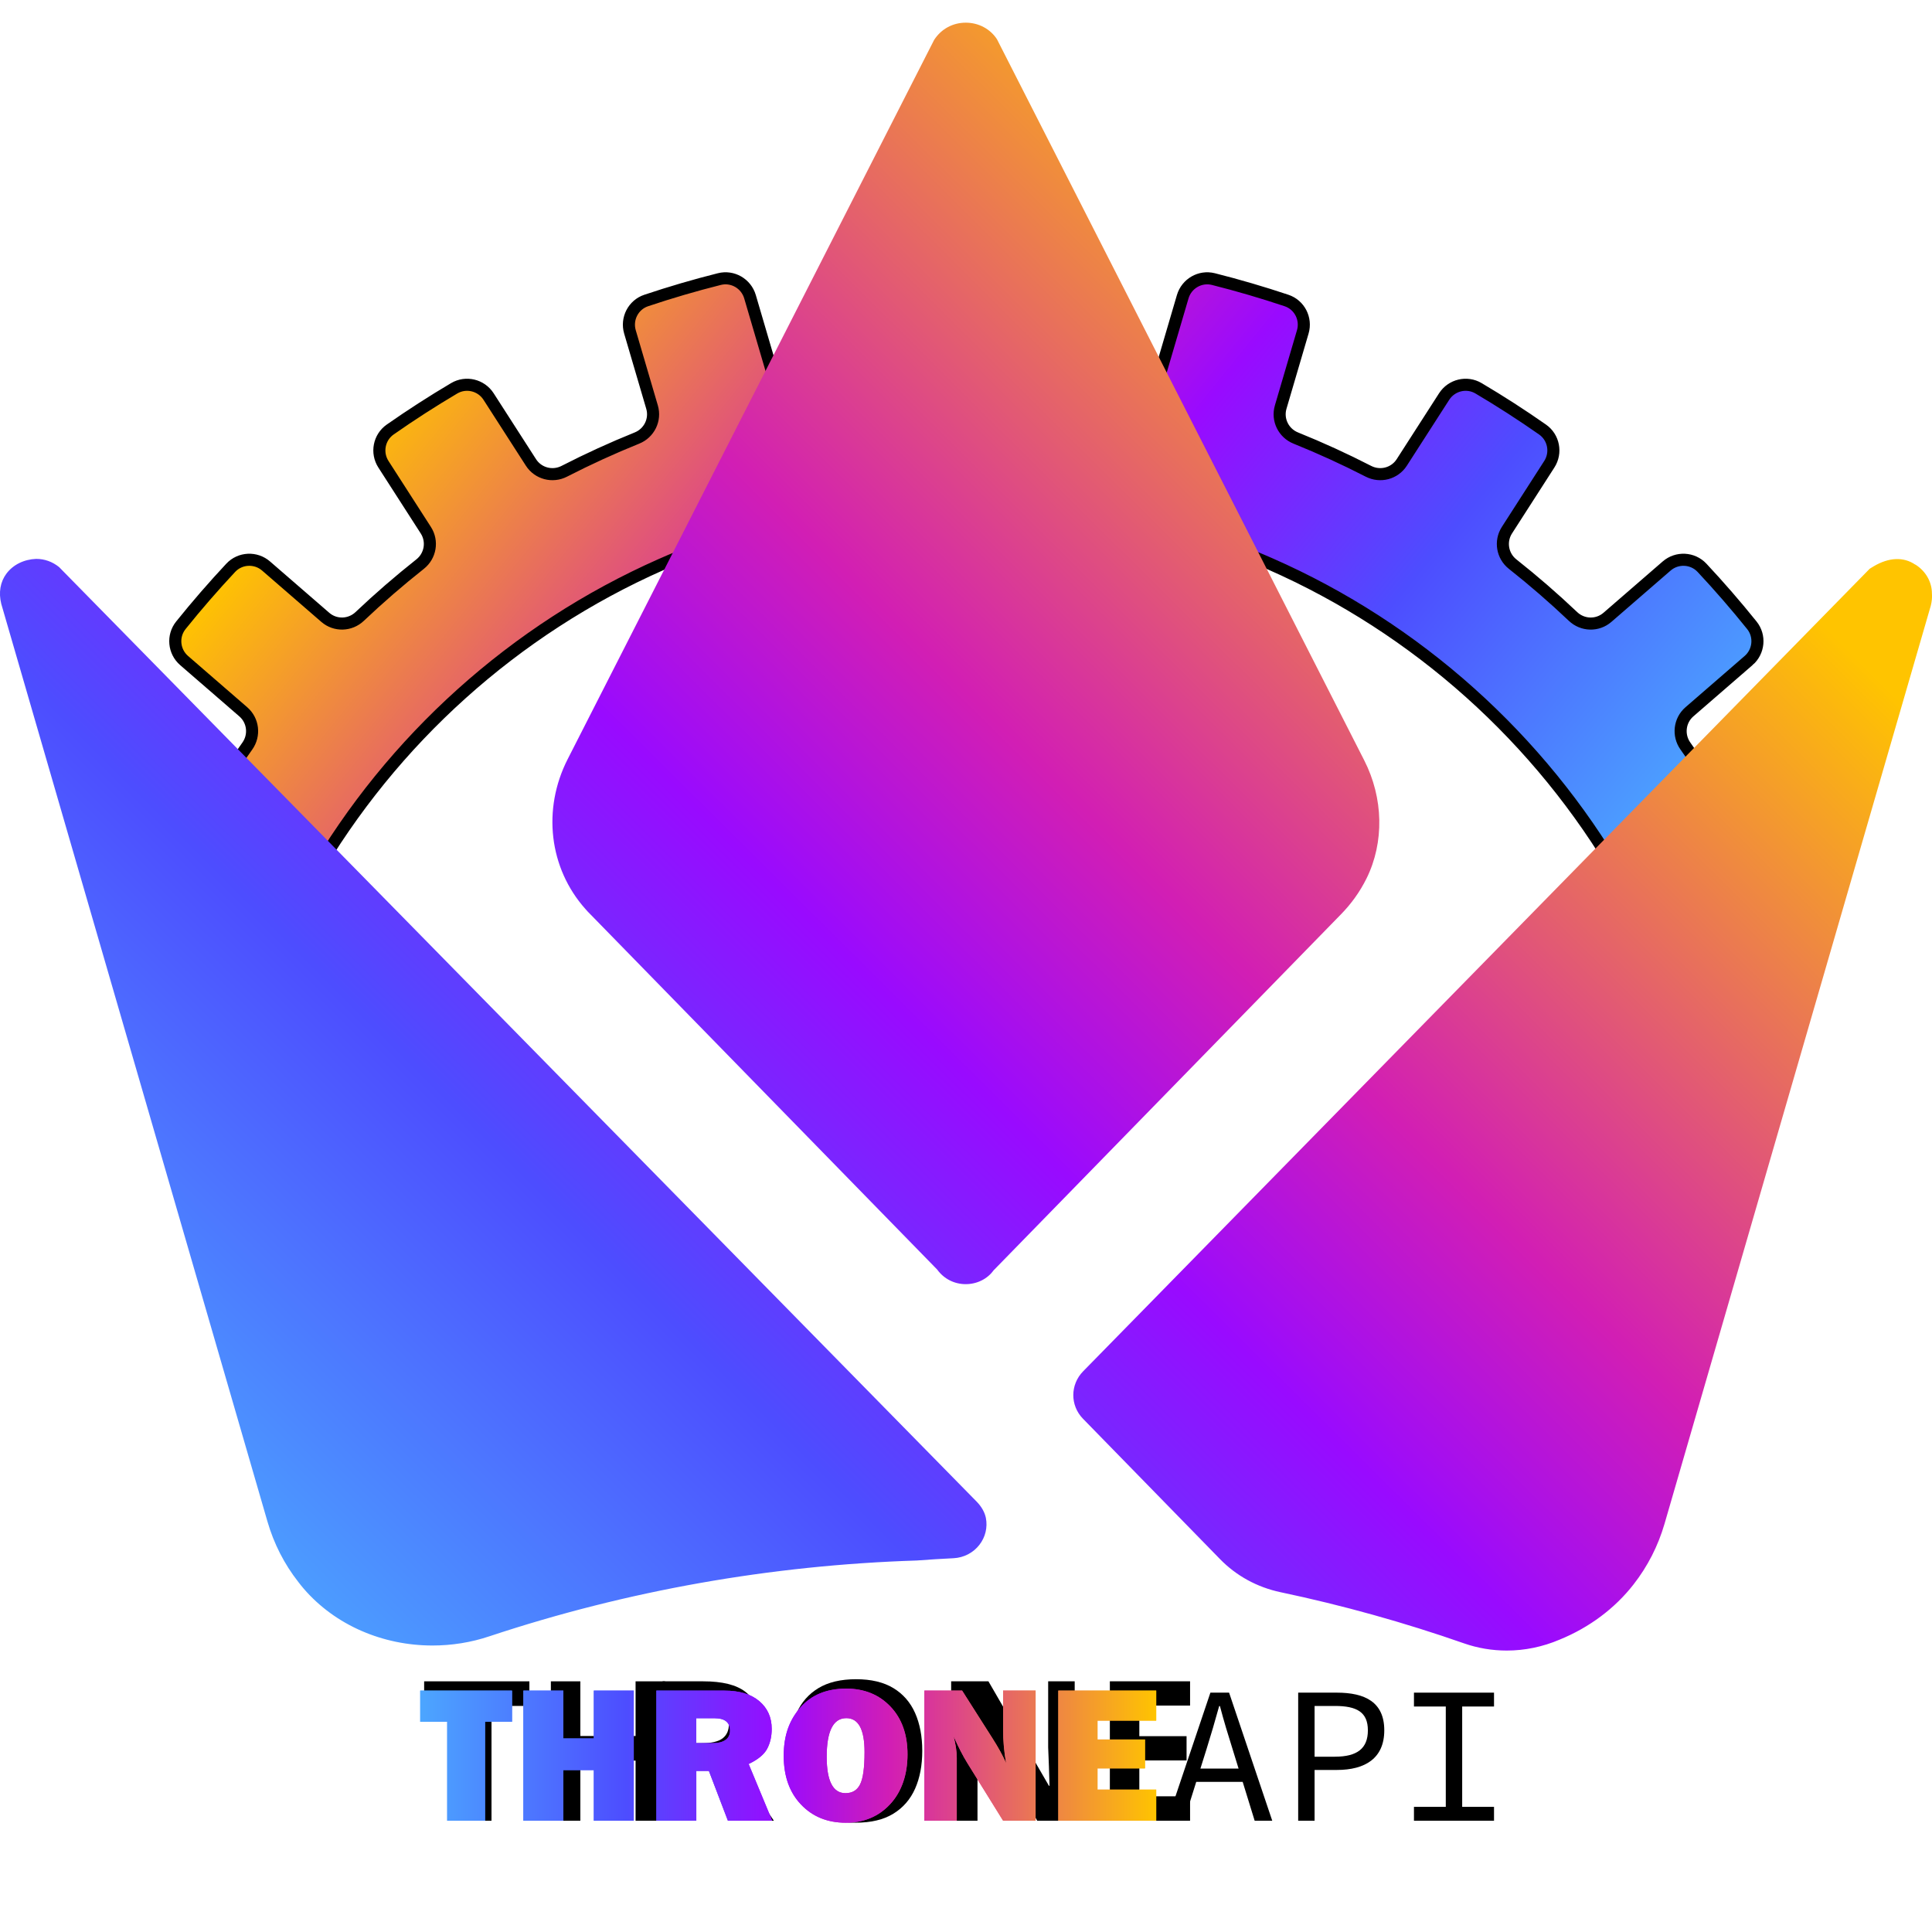
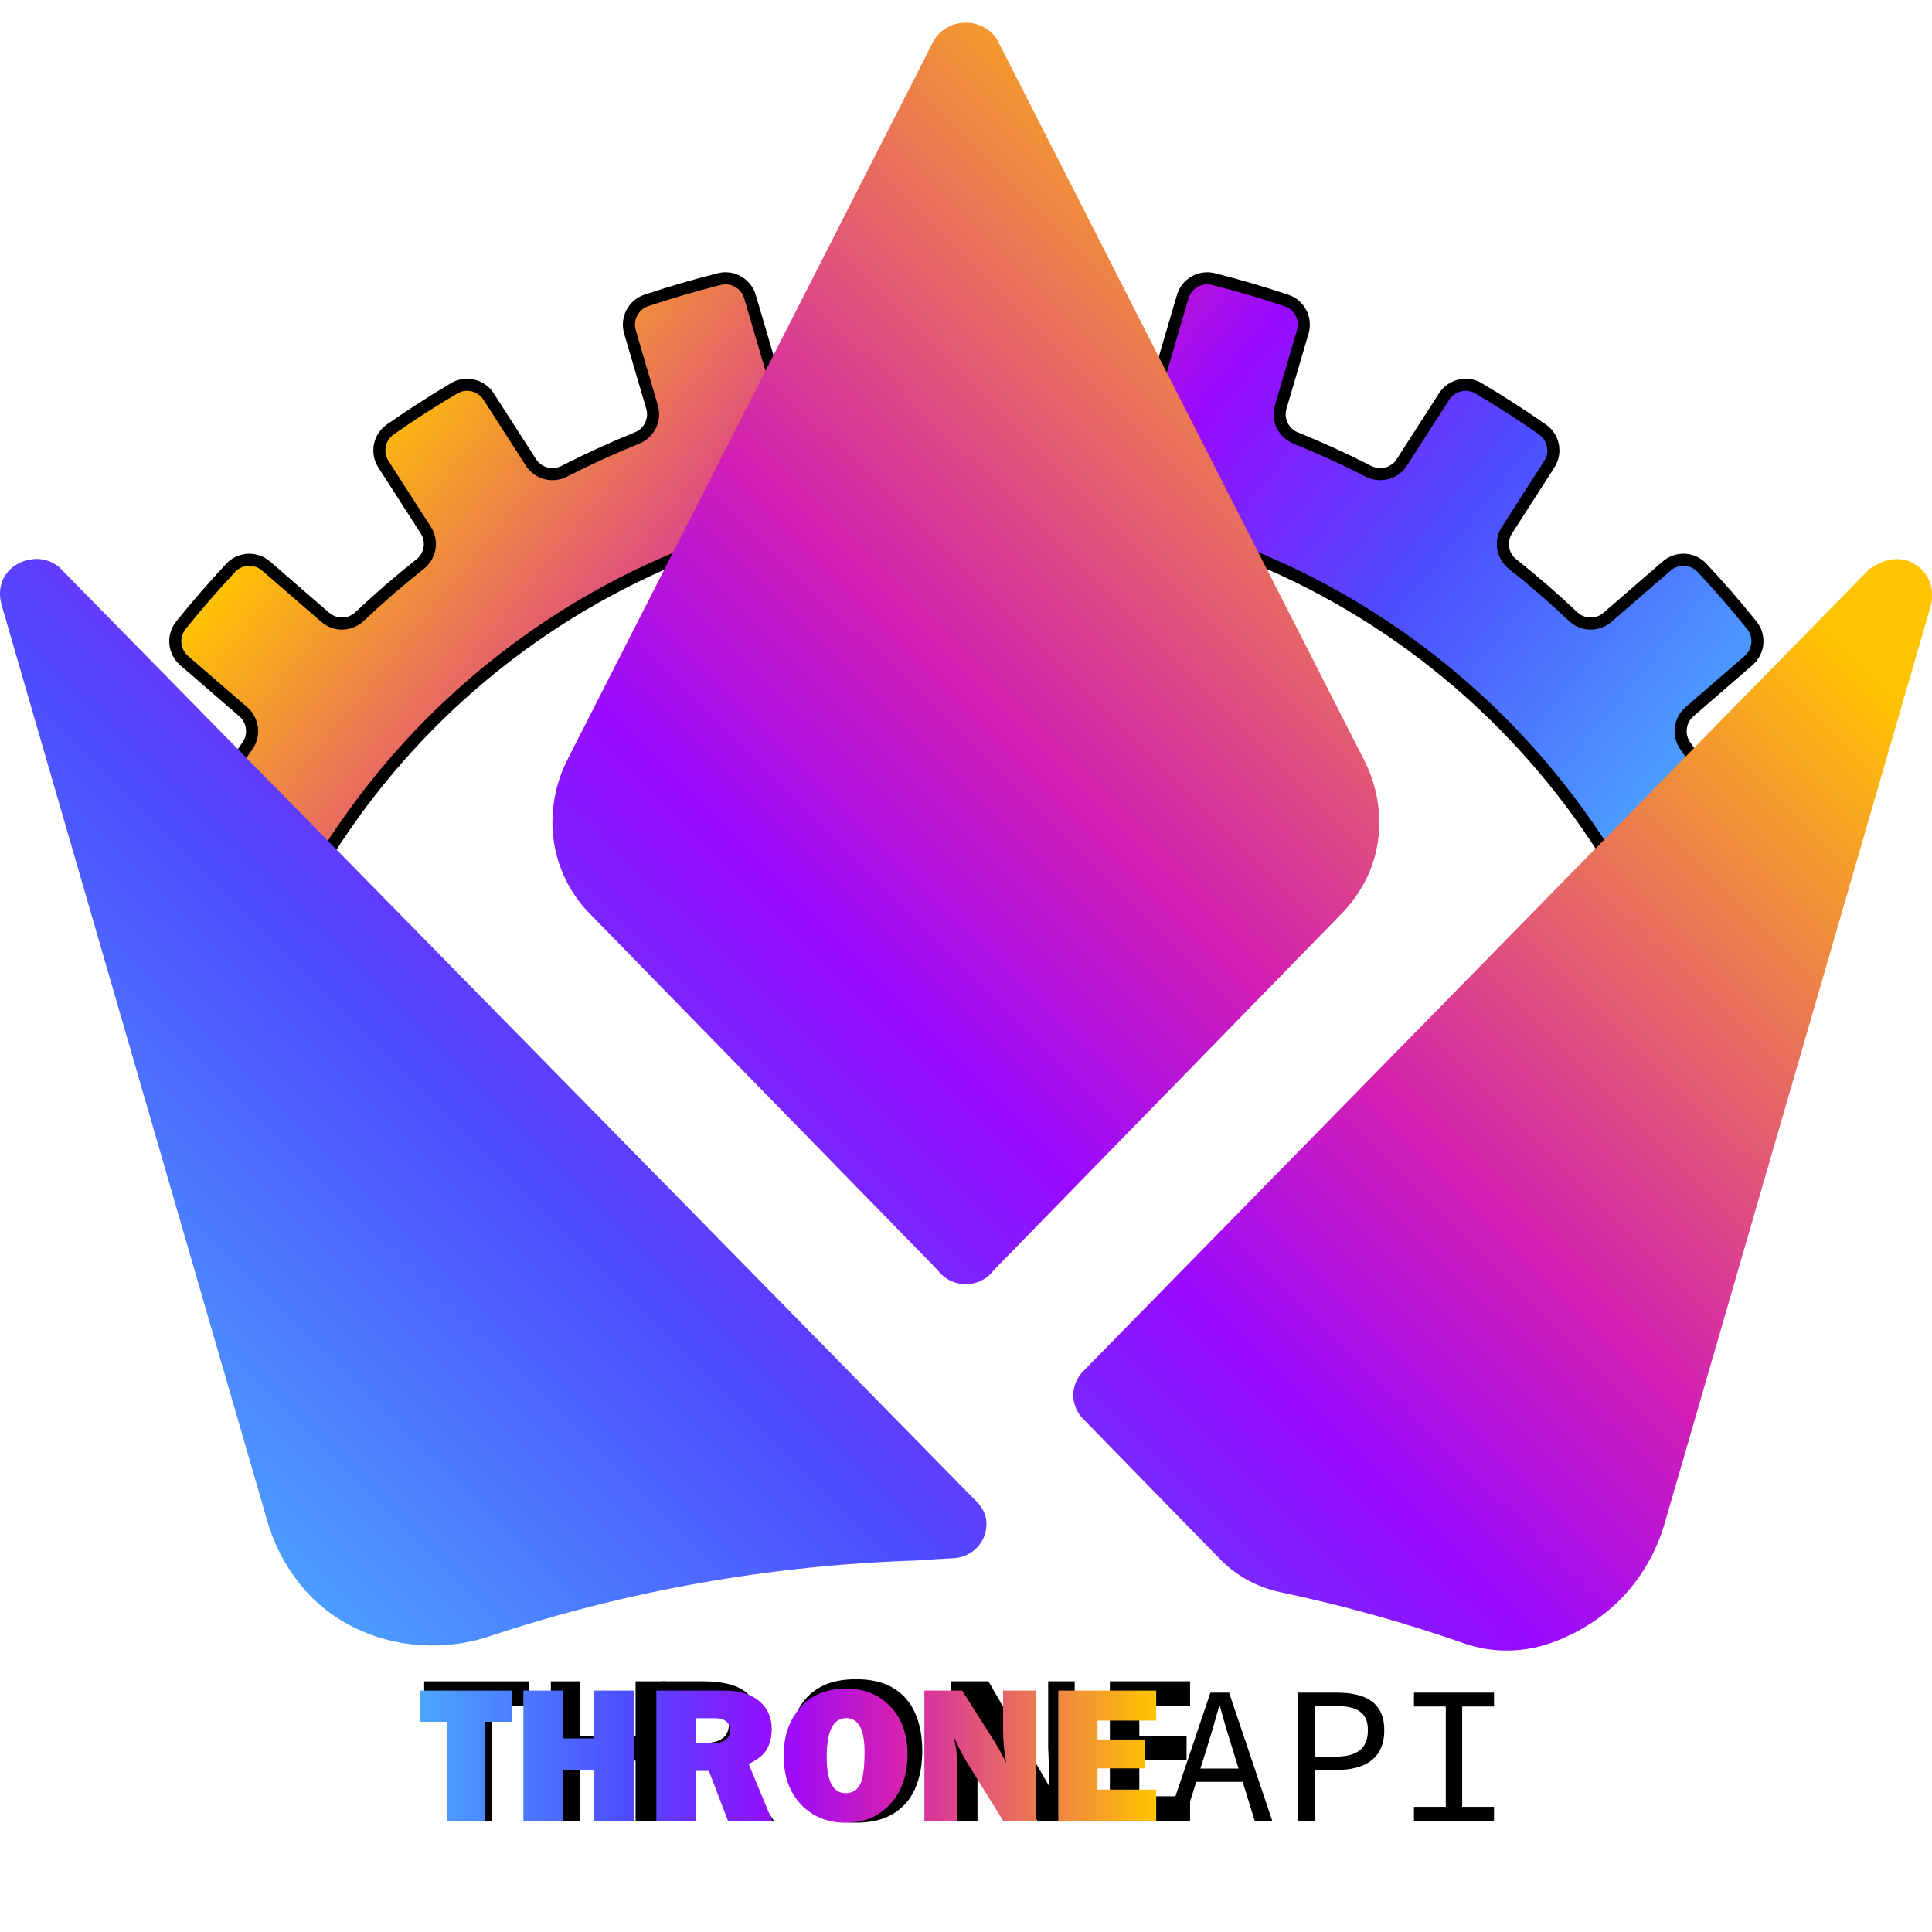
<svg xmlns="http://www.w3.org/2000/svg" xmlns:xlink="http://www.w3.org/1999/xlink" id="Layer_1" data-name="Layer 1" viewBox="0 0 800 800">
  <defs>
    <style>
      .cls-1 {
        fill: url(#New_Gradient_Swatch-2);
      }

-       .cls-1, .cls-2, .cls-3, .cls-4, .cls-5, .cls-6, .cls-7, .cls-8, .cls-9, .cls-10, .cls-11, .cls-12, .cls-13, .cls-14 {
+       .cls-1, .cls-2, .cls-3, .cls-4, .cls-5, .cls-6, .cls-7, .cls-8 {
        stroke-width: 0px;
      }

-       .cls-15 {
+       .cls-9 {
        font-family: FranklinGothic-Heavy, 'Franklin Gothic Heavy';
        font-size: 80.83px;
        font-weight: 800;
      }

-       .cls-2 {
-         fill: url(#New_Gradient_Swatch-13);
+       .cls-3 {
+         fill: url(#New_Gradient_Swatch-4);
      }

      .cls-4 {
-         fill: url(#New_Gradient_Swatch-14);
+         fill: url(#New_Gradient_Swatch-8);
      }

      .cls-5 {
-         fill: url(#New_Gradient_Swatch-4);
+         fill: url(#New_Gradient_Swatch-7);
+       }
+ 
+       .cls-10 {
+         letter-spacing: 0em;
      }

      .cls-6 {
-         fill: url(#New_Gradient_Swatch-8);
-       }
- 
-       .cls-7 {
-         fill: url(#New_Gradient_Swatch-7);
-       }
- 
-       .cls-16 {
-         letter-spacing: 0em;
-       }
- 
-       .cls-8 {
-         fill: url(#New_Gradient_Swatch-11);
-       }
- 
-       .cls-9 {
        fill: url(#New_Gradient_Swatch-6);
      }

-       .cls-17 {
+       .cls-11 {
        fill: url(#New_Gradient_Swatch);
        stroke: #000;
        stroke-miterlimit: 10;
        stroke-width: 5px;
      }

-       .cls-18 {
+       .cls-12 {
        letter-spacing: 0em;
      }

-       .cls-10 {
-         fill: url(#New_Gradient_Swatch-10);
-       }
- 
-       .cls-11 {
+       .cls-7 {
        fill: url(#New_Gradient_Swatch-5);
      }

-       .cls-12 {
+       .cls-8 {
        fill: url(#New_Gradient_Swatch-3);
-       }
- 
-       .cls-13 {
-         fill: url(#New_Gradient_Swatch-12);
-       }
- 
-       .cls-14 {
-         fill: url(#New_Gradient_Swatch-9);
      }
    </style>
    <linearGradient id="New_Gradient_Swatch" data-name="New Gradient Swatch" x1="606.32" y1="450.63" x2="191.61" y2="114.8" gradientUnits="userSpaceOnUse">
      <stop offset="0" stop-color="#4ca6ff" />
      <stop offset=".28" stop-color="#4d4dff" />
      <stop offset=".49" stop-color="#990aff" />
      <stop offset=".64" stop-color="#d21eb4" />
      <stop offset="1" stop-color="#ffc400" />
    </linearGradient>
    <linearGradient id="New_Gradient_Swatch-2" data-name="New Gradient Swatch" x1="174.02" y1="726.98" x2="478.76" y2="726.98" xlink:href="#New_Gradient_Swatch" />
    <linearGradient id="New_Gradient_Swatch-3" data-name="New Gradient Swatch" x1="174.02" y1="726.98" x2="478.76" y2="726.98" xlink:href="#New_Gradient_Swatch" />
    <linearGradient id="New_Gradient_Swatch-4" data-name="New Gradient Swatch" x1="174.02" y1="726.98" x2="478.76" y2="726.98" xlink:href="#New_Gradient_Swatch" />
    <linearGradient id="New_Gradient_Swatch-5" data-name="New Gradient Swatch" x1="174.02" y1="726.98" x2="478.76" y2="726.98" xlink:href="#New_Gradient_Swatch" />
    <linearGradient id="New_Gradient_Swatch-6" data-name="New Gradient Swatch" x1="174.02" y1="726.98" x2="478.76" y2="726.98" xlink:href="#New_Gradient_Swatch" />
    <linearGradient id="New_Gradient_Swatch-7" data-name="New Gradient Swatch" x1="174.02" y1="726.98" x2="478.76" y2="726.98" xlink:href="#New_Gradient_Swatch" />
-     <linearGradient id="New_Gradient_Swatch-8" data-name="New Gradient Swatch" x1="174.02" y1="726.98" x2="478.76" y2="726.98" xlink:href="#New_Gradient_Swatch" />
-     <linearGradient id="New_Gradient_Swatch-9" data-name="New Gradient Swatch" x1="174.02" y1="726.98" x2="478.76" y2="726.98" xlink:href="#New_Gradient_Swatch" />
-     <linearGradient id="New_Gradient_Swatch-10" data-name="New Gradient Swatch" x1="174.02" y1="726.98" x2="478.76" y2="726.98" xlink:href="#New_Gradient_Swatch" />
-     <linearGradient id="New_Gradient_Swatch-11" data-name="New Gradient Swatch" x1="174.02" y1="726.98" x2="478.76" y2="726.98" xlink:href="#New_Gradient_Swatch" />
-     <linearGradient id="New_Gradient_Swatch-12" data-name="New Gradient Swatch" x1="174.02" y1="726.98" x2="478.76" y2="726.98" xlink:href="#New_Gradient_Swatch" />
-     <linearGradient id="New_Gradient_Swatch-13" data-name="New Gradient Swatch" x1="174.02" y1="726.98" x2="478.76" y2="726.98" xlink:href="#New_Gradient_Swatch" />
-     <linearGradient id="New_Gradient_Swatch-14" data-name="New Gradient Swatch" x1="111.07" y1="124.94" x2="640.22" y2="657.65" gradientTransform="translate(0 802) scale(1 -1)" xlink:href="#New_Gradient_Swatch" />
+     <linearGradient id="New_Gradient_Swatch-8" data-name="New Gradient Swatch" x1="111.07" y1="124.94" x2="640.22" y2="657.65" gradientTransform="translate(0 802) scale(1 -1)" xlink:href="#New_Gradient_Swatch" />
  </defs>
-   <path class="cls-17" d="m724.06,273.51l-24.51,21.24c-4.13,3.58-4.83,9.71-1.66,14.17,3.63,5.12,7.14,10.33,10.51,15.65l-37.66,38.42c-33.17-57.11-83.91-102.74-144.82-129.52-38.49-16.92-81.04-26.31-125.77-26.31s-87.75,9.5-126.41,26.61c-60.78,26.88-111.38,72.56-144.44,129.67l-37.69-38.39c3.46-5.47,7.06-10.85,10.8-16.12,3.17-4.46,2.47-10.59-1.66-14.17l-24.51-21.24c-4.3-3.72-4.9-10.19-1.34-14.61,6.58-8.19,13.47-16.13,20.64-23.8,3.88-4.14,10.35-4.45,14.64-.73l24.51,21.24c4.13,3.59,10.29,3.4,14.25-.36,8-7.59,16.35-14.81,25-21.66,4.3-3.39,5.34-9.46,2.39-14.05l-17.56-27.31c-3.06-4.76-1.85-11.13,2.8-14.38,8.6-6.02,17.43-11.71,26.49-17.07,4.88-2.89,11.19-1.37,14.26,3.42l17.54,27.28c2.96,4.6,8.92,6.16,13.79,3.66,9.78-5.02,19.82-9.62,30.09-13.76,5.08-2.04,7.8-7.57,6.26-12.81l-9.15-31.15c-1.6-5.44,1.37-11.21,6.73-13,9.94-3.33,20.04-6.3,30.29-8.87,5.49-1.39,11.09,1.87,12.69,7.3l7.2,24.51,1.95,6.64c1.53,5.24,6.8,8.42,12.17,7.41,10.76-2.04,21.68-3.61,32.76-4.67,5.45-.53,9.62-5.07,9.62-10.54v-32.42c0-5.67,4.46-10.36,10.13-10.58,5.23-.19,10.49-.29,15.76-.29s10.53.1,15.76.29c5.67.22,10.13,4.91,10.13,10.58v32.42c0,5.47,4.17,10.01,9.62,10.54,11.07,1.06,22,2.63,32.76,4.67,5.37,1.01,10.63-2.17,12.17-7.41l1.77-6.04,7.38-25.11c1.6-5.43,7.19-8.68,12.69-7.3,10.25,2.58,20.35,5.55,30.29,8.87,5.37,1.79,8.33,7.56,6.73,13l-9.15,31.15c-1.54,5.24,1.18,10.77,6.26,12.81,10.27,4.14,20.31,8.74,30.09,13.76,4.87,2.5,10.83.94,13.79-3.66l17.54-27.28c3.08-4.79,9.38-6.31,14.26-3.42,9.06,5.36,17.89,11.05,26.49,17.07,4.65,3.24,5.87,9.61,2.8,14.38l-17.55,27.31c-2.95,4.6-1.91,10.67,2.38,14.05,8.66,6.85,17,14.08,25,21.67,3.96,3.76,10.11,3.94,14.25.35l24.51-21.24c4.28-3.72,10.76-3.41,14.64.73,7.17,7.67,14.06,15.61,20.64,23.8,3.56,4.42,2.95,10.88-1.34,14.61Z" />
+   <path class="cls-11" d="m724.06,273.51l-24.51,21.24c-4.13,3.58-4.83,9.71-1.66,14.17,3.63,5.12,7.14,10.33,10.51,15.65l-37.66,38.42c-33.17-57.11-83.91-102.74-144.82-129.52-38.49-16.92-81.04-26.31-125.77-26.31s-87.75,9.5-126.41,26.61c-60.78,26.88-111.38,72.56-144.44,129.67l-37.69-38.39c3.46-5.47,7.06-10.85,10.8-16.12,3.17-4.46,2.47-10.59-1.66-14.17l-24.51-21.24c-4.3-3.72-4.9-10.19-1.34-14.61,6.58-8.19,13.47-16.13,20.64-23.8,3.88-4.14,10.35-4.45,14.64-.73l24.51,21.24c4.13,3.59,10.29,3.4,14.25-.36,8-7.59,16.35-14.81,25-21.66,4.3-3.39,5.34-9.46,2.39-14.05l-17.56-27.31c-3.06-4.76-1.85-11.13,2.8-14.38,8.6-6.02,17.43-11.71,26.49-17.07,4.88-2.89,11.19-1.37,14.26,3.42l17.54,27.28c2.96,4.6,8.92,6.16,13.79,3.66,9.78-5.02,19.82-9.62,30.09-13.76,5.08-2.04,7.8-7.57,6.26-12.81l-9.15-31.15c-1.6-5.44,1.37-11.21,6.73-13,9.94-3.33,20.04-6.3,30.29-8.87,5.49-1.39,11.09,1.87,12.69,7.3l7.2,24.51,1.95,6.64c1.53,5.24,6.8,8.42,12.17,7.41,10.76-2.04,21.68-3.61,32.76-4.67,5.45-.53,9.62-5.07,9.62-10.54v-32.42c0-5.67,4.46-10.36,10.13-10.58,5.23-.19,10.49-.29,15.76-.29s10.53.1,15.76.29c5.67.22,10.13,4.91,10.13,10.58v32.42c0,5.47,4.17,10.01,9.62,10.54,11.07,1.06,22,2.63,32.76,4.67,5.37,1.01,10.63-2.17,12.17-7.41l1.77-6.04,7.38-25.11c1.6-5.43,7.19-8.68,12.69-7.3,10.25,2.58,20.35,5.55,30.29,8.87,5.37,1.79,8.33,7.56,6.73,13l-9.15,31.15c-1.54,5.24,1.18,10.77,6.26,12.81,10.27,4.14,20.31,8.74,30.09,13.76,4.87,2.5,10.83.94,13.79-3.66l17.54-27.28c3.08-4.79,9.38-6.31,14.26-3.42,9.06,5.36,17.89,11.05,26.49,17.07,4.65,3.24,5.87,9.61,2.8,14.38l-17.55,27.31c-2.95,4.6-1.91,10.67,2.38,14.05,8.66,6.85,17,14.08,25,21.67,3.96,3.76,10.11,3.94,14.25.35l24.51-21.24c4.28-3.72,10.76-3.41,14.64.73,7.17,7.67,14.06,15.61,20.64,23.8,3.56,4.42,2.95,10.88-1.34,14.61Z" />
  <g>
    <g>
-       <text class="cls-15" transform="translate(174.02 753.92)">
+       <text class="cls-9" transform="translate(174.02 753.92)">
        <tspan x="0" y="0">TH</tspan>
-         <tspan class="cls-18" x="93.07" y="0">R</tspan>
-         <tspan class="cls-16" x="148.21" y="0">ONE</tspan>
+         <tspan class="cls-12" x="93.07" y="0">R</tspan>
+         <tspan class="cls-10" x="148.21" y="0">ONE</tspan>
      </text>
      <g>
        <path class="cls-1" d="m200.85,712.95v40.97h-15.67v-40.97h-11.17v-12.91h38.01v12.91h-11.17Z" />
-         <path class="cls-12" d="m262.43,700.04v53.88h-16.54v-20.96h-12.63v20.96h-16.54v-53.88h16.54v19.81h12.63v-19.81h16.54Z" />
-         <path class="cls-5" d="m319.74,753.92h-18.33l-7.87-20.6h-5.21v20.6h-16.54v-53.88h28.14c6.21,0,11.03,1.45,14.47,4.36,3.43,2.91,5.15,6.74,5.15,11.5,0,3.11-.63,5.85-1.89,8.23-1.26,2.38-3.82,4.48-7.66,6.3l9.75,23.48Zm-31.42-32.13h7.06c2.08,0,3.75-.43,5.01-1.3s1.89-2.14,1.89-3.83c0-3.45-2.12-5.17-6.35-5.17h-7.62v10.3Z" />
-         <path class="cls-11" d="m350.21,754.75c-7.58,0-13.75-2.51-18.53-7.54-4.78-5.03-7.16-11.75-7.16-20.17s2.28-14.7,6.85-19.95c4.56-5.25,10.9-7.87,19-7.87,7.5,0,13.61,2.47,18.33,7.42,4.72,4.95,7.08,11.55,7.08,19.81s-2.38,15.41-7.14,20.56c-4.76,5.16-10.91,7.74-18.43,7.74Zm-.08-12.24c2.79,0,4.8-1.22,6.02-3.65s1.84-6.89,1.84-13.36c0-9.37-2.51-14.05-7.54-14.05-5.42,0-8.13,5.34-8.13,16.03,0,10.02,2.6,15.04,7.81,15.04Z" />
-         <path class="cls-9" d="m428.83,753.92h-13.46l-14.76-23.8c-1.89-3.05-3.8-6.76-5.73-11.13.87,3.47,1.3,6.42,1.3,8.84v26.09h-13.42v-53.88h15.63l12.55,19.73c2.5,3.92,4.39,7.37,5.68,10.34-.84-4.6-1.26-9.31-1.26-14.13v-15.95h13.46v53.88Z" />
-         <path class="cls-7" d="m478.76,741.05v12.87h-40.54v-53.88h40.54v12.43h-24.31v7.82h19.66v11.96h-19.66v8.8h24.31Z" />
-       </g>
-       <g>
-         <path class="cls-6" d="m200.85,712.95v40.97h-15.67v-40.97h-11.17v-12.91h38.01v12.91h-11.17Z" />
-         <path class="cls-14" d="m262.43,700.04v53.88h-16.54v-20.96h-12.63v20.96h-16.54v-53.88h16.54v19.81h12.63v-19.81h16.54Z" />
-         <path class="cls-10" d="m319.74,753.92h-18.33l-7.87-20.6h-5.21v20.6h-16.54v-53.88h28.14c6.21,0,11.03,1.45,14.47,4.36,3.43,2.91,5.15,6.74,5.15,11.5,0,3.11-.63,5.85-1.89,8.23-1.26,2.38-3.82,4.48-7.66,6.3l9.75,23.48Zm-31.42-32.13h7.06c2.08,0,3.75-.43,5.01-1.3s1.89-2.14,1.89-3.83c0-3.45-2.12-5.17-6.35-5.17h-7.62v10.3Z" />
-         <path class="cls-8" d="m350.21,754.75c-7.58,0-13.75-2.51-18.53-7.54-4.78-5.03-7.16-11.75-7.16-20.17s2.28-14.7,6.85-19.95c4.56-5.25,10.9-7.87,19-7.87,7.5,0,13.61,2.47,18.33,7.42,4.72,4.95,7.08,11.55,7.08,19.81s-2.38,15.41-7.14,20.56c-4.76,5.16-10.91,7.74-18.43,7.74Zm-.08-12.24c2.79,0,4.8-1.22,6.02-3.65s1.84-6.89,1.84-13.36c0-9.37-2.51-14.05-7.54-14.05-5.42,0-8.13,5.34-8.13,16.03,0,10.02,2.6,15.04,7.81,15.04Z" />
-         <path class="cls-13" d="m428.83,753.92h-13.46l-14.76-23.8c-1.89-3.05-3.8-6.76-5.73-11.13.87,3.47,1.3,6.42,1.3,8.84v26.09h-13.42v-53.88h15.63l12.55,19.73c2.5,3.92,4.39,7.37,5.68,10.34-.84-4.6-1.26-9.31-1.26-14.13v-15.95h13.46v53.88Z" />
-         <path class="cls-2" d="m478.76,741.05v12.87h-40.54v-53.88h40.54v12.43h-24.31v7.82h19.66v11.96h-19.66v8.8h24.31Z" />
+         <path class="cls-8" d="m262.43,700.04v53.88h-16.54v-20.96h-12.63v20.96h-16.54v-53.88h16.54v19.81h12.63v-19.81h16.54Z" />
+         <path class="cls-3" d="m319.74,753.92h-18.33l-7.87-20.6h-5.21v20.6h-16.54v-53.88h28.14c6.21,0,11.03,1.45,14.47,4.36,3.43,2.91,5.15,6.74,5.15,11.5,0,3.11-.63,5.85-1.89,8.23-1.26,2.38-3.82,4.48-7.66,6.3l9.75,23.48Zm-31.42-32.13h7.06c2.08,0,3.75-.43,5.01-1.3s1.89-2.14,1.89-3.83c0-3.45-2.12-5.17-6.35-5.17h-7.62v10.3Z" />
+         <path class="cls-7" d="m350.21,754.75c-7.58,0-13.75-2.51-18.53-7.54-4.78-5.03-7.16-11.75-7.16-20.17s2.28-14.7,6.85-19.95c4.56-5.25,10.9-7.87,19-7.87,7.5,0,13.61,2.47,18.33,7.42,4.72,4.95,7.08,11.55,7.08,19.81s-2.38,15.41-7.14,20.56c-4.76,5.16-10.91,7.74-18.43,7.74Zm-.08-12.24c2.79,0,4.8-1.22,6.02-3.65s1.84-6.89,1.84-13.36c0-9.37-2.51-14.05-7.54-14.05-5.42,0-8.13,5.34-8.13,16.03,0,10.02,2.6,15.04,7.81,15.04Z" />
+         <path class="cls-6" d="m428.83,753.92h-13.46l-14.76-23.8c-1.89-3.05-3.8-6.76-5.73-11.13.87,3.47,1.3,6.42,1.3,8.84v26.09h-13.42v-53.88h15.63l12.55,19.73c2.5,3.92,4.39,7.37,5.68,10.34-.84-4.6-1.26-9.31-1.26-14.13v-15.95h13.46v53.88Z" />
+         <path class="cls-5" d="m478.76,741.05v12.87h-40.54v-53.88h40.54v12.43h-24.31v7.82h19.66v11.96h-19.66v8.8h24.31Z" />
      </g>
    </g>
    <g>
-       <path class="cls-3" d="m501.18,700.89h7.76l17.87,53.03h-7.28l-9.13-29.59c-1.86-5.9-3.64-11.72-5.25-17.87h-.32c-1.7,6.14-3.4,11.96-5.25,17.87l-9.3,29.59h-6.95l17.87-53.03Zm-8.41,31.45h24.33v5.5h-24.33v-5.5Z" />
-       <path class="cls-3" d="m537.55,700.89h16.01c11.72,0,19.64,3.96,19.64,15.6s-8,16.41-19.64,16.41h-9.22v21.02h-6.79v-53.03Zm15.2,26.52c9.22,0,13.66-3.4,13.66-10.91s-4.53-10.1-13.66-10.1h-8.41v21.02h8.41Z" />
-       <path class="cls-3" d="m585.49,748.18h13.18v-41.55h-13.18v-5.74h33.15v5.74h-13.18v41.55h13.18v5.74h-33.15v-5.74Z" />
+       <path class="cls-2" d="m501.18,700.89h7.76l17.87,53.03h-7.28l-9.13-29.59c-1.86-5.9-3.64-11.72-5.25-17.87h-.32c-1.7,6.14-3.4,11.96-5.25,17.87l-9.3,29.59h-6.95l17.87-53.03Zm-8.41,31.45h24.33v5.5h-24.33v-5.5Z" />
+       <path class="cls-2" d="m537.55,700.89h16.01c11.72,0,19.64,3.96,19.64,15.6s-8,16.41-19.64,16.41h-9.22v21.02h-6.79v-53.03Zm15.2,26.52c9.22,0,13.66-3.4,13.66-10.91s-4.53-10.1-13.66-10.1h-8.41v21.02h8.41Z" />
+       <path class="cls-2" d="m585.49,748.18h13.18v-41.55h-13.18v-5.74h33.15v5.74h-13.18v41.55h13.18v5.74h-33.15v-5.74Z" />
    </g>
  </g>
  <path class="cls-4" d="m565.86,363.72c-2.75,5.56-6.37,10.59-10.71,15l-143.77,147.35c-2.5,3.48-6.79,5.67-11.5,5.67s-9.03-2.19-11.81-6.04l-143.52-147.02c-.7-.67-1.46-1.49-2.16-2.3-15.03-16.88-17.92-41.26-7.32-62.05L386.79,16.55c2.94-4.58,7.77-7.16,13.1-7.16s10.12,2.56,12.93,6.85l76.03,149.28,76.03,149.28c7.99,15.65,8.36,33.96.98,48.93Zm-161.38,258.14L25.69,236.06l-1.21-1.24c-2.8-2.25-6.03-3.4-9.51-3.4-5.08.2-9.53,2.42-12.28,6.07-2.58,3.43-3.34,7.86-2.16,12.58l110.23,380.01c2.64,9.07,6.9,17.5,12.76,24.97.7.96,1.49,1.88,2.24,2.78,13.1,15.2,32.84,23.54,53.31,23.54,7.94,0,15.98-1.24,23.78-3.88,56.76-18.82,116.18-29.38,176.75-31.32,5.13-.39,10.24-.7,15.31-.95,4.21-.23,8.1-2.25,10.63-5.53,2.5-3.2,3.45-7.25,2.69-11.15-.48-2.33-1.74-4.58-3.73-6.66l-.03-.03Zm388.6-388.05c-4.79-3.29-10.91-3.09-17.3.73l-1.57.96-325.7,332.32c-5.41,5.51-5.44,14.16-.06,19.66l56.76,58.14c6.73,6.91,15.37,11.63,25.04,13.68,25.74,5.42,51.29,12.55,75.97,21.18,5.72,2,11.69,2.98,17.69,2.98,7.43,0,14.86-1.52,21.96-4.55,12.23-5,22.8-12.89,30.57-22.86,5.8-7.44,10.12-15.87,12.79-25.03l110.26-380.18c.45-1.77.62-3.54.48-5.06,0-4.83-2.58-9.32-6.87-12.02v.06Z" />
</svg>
